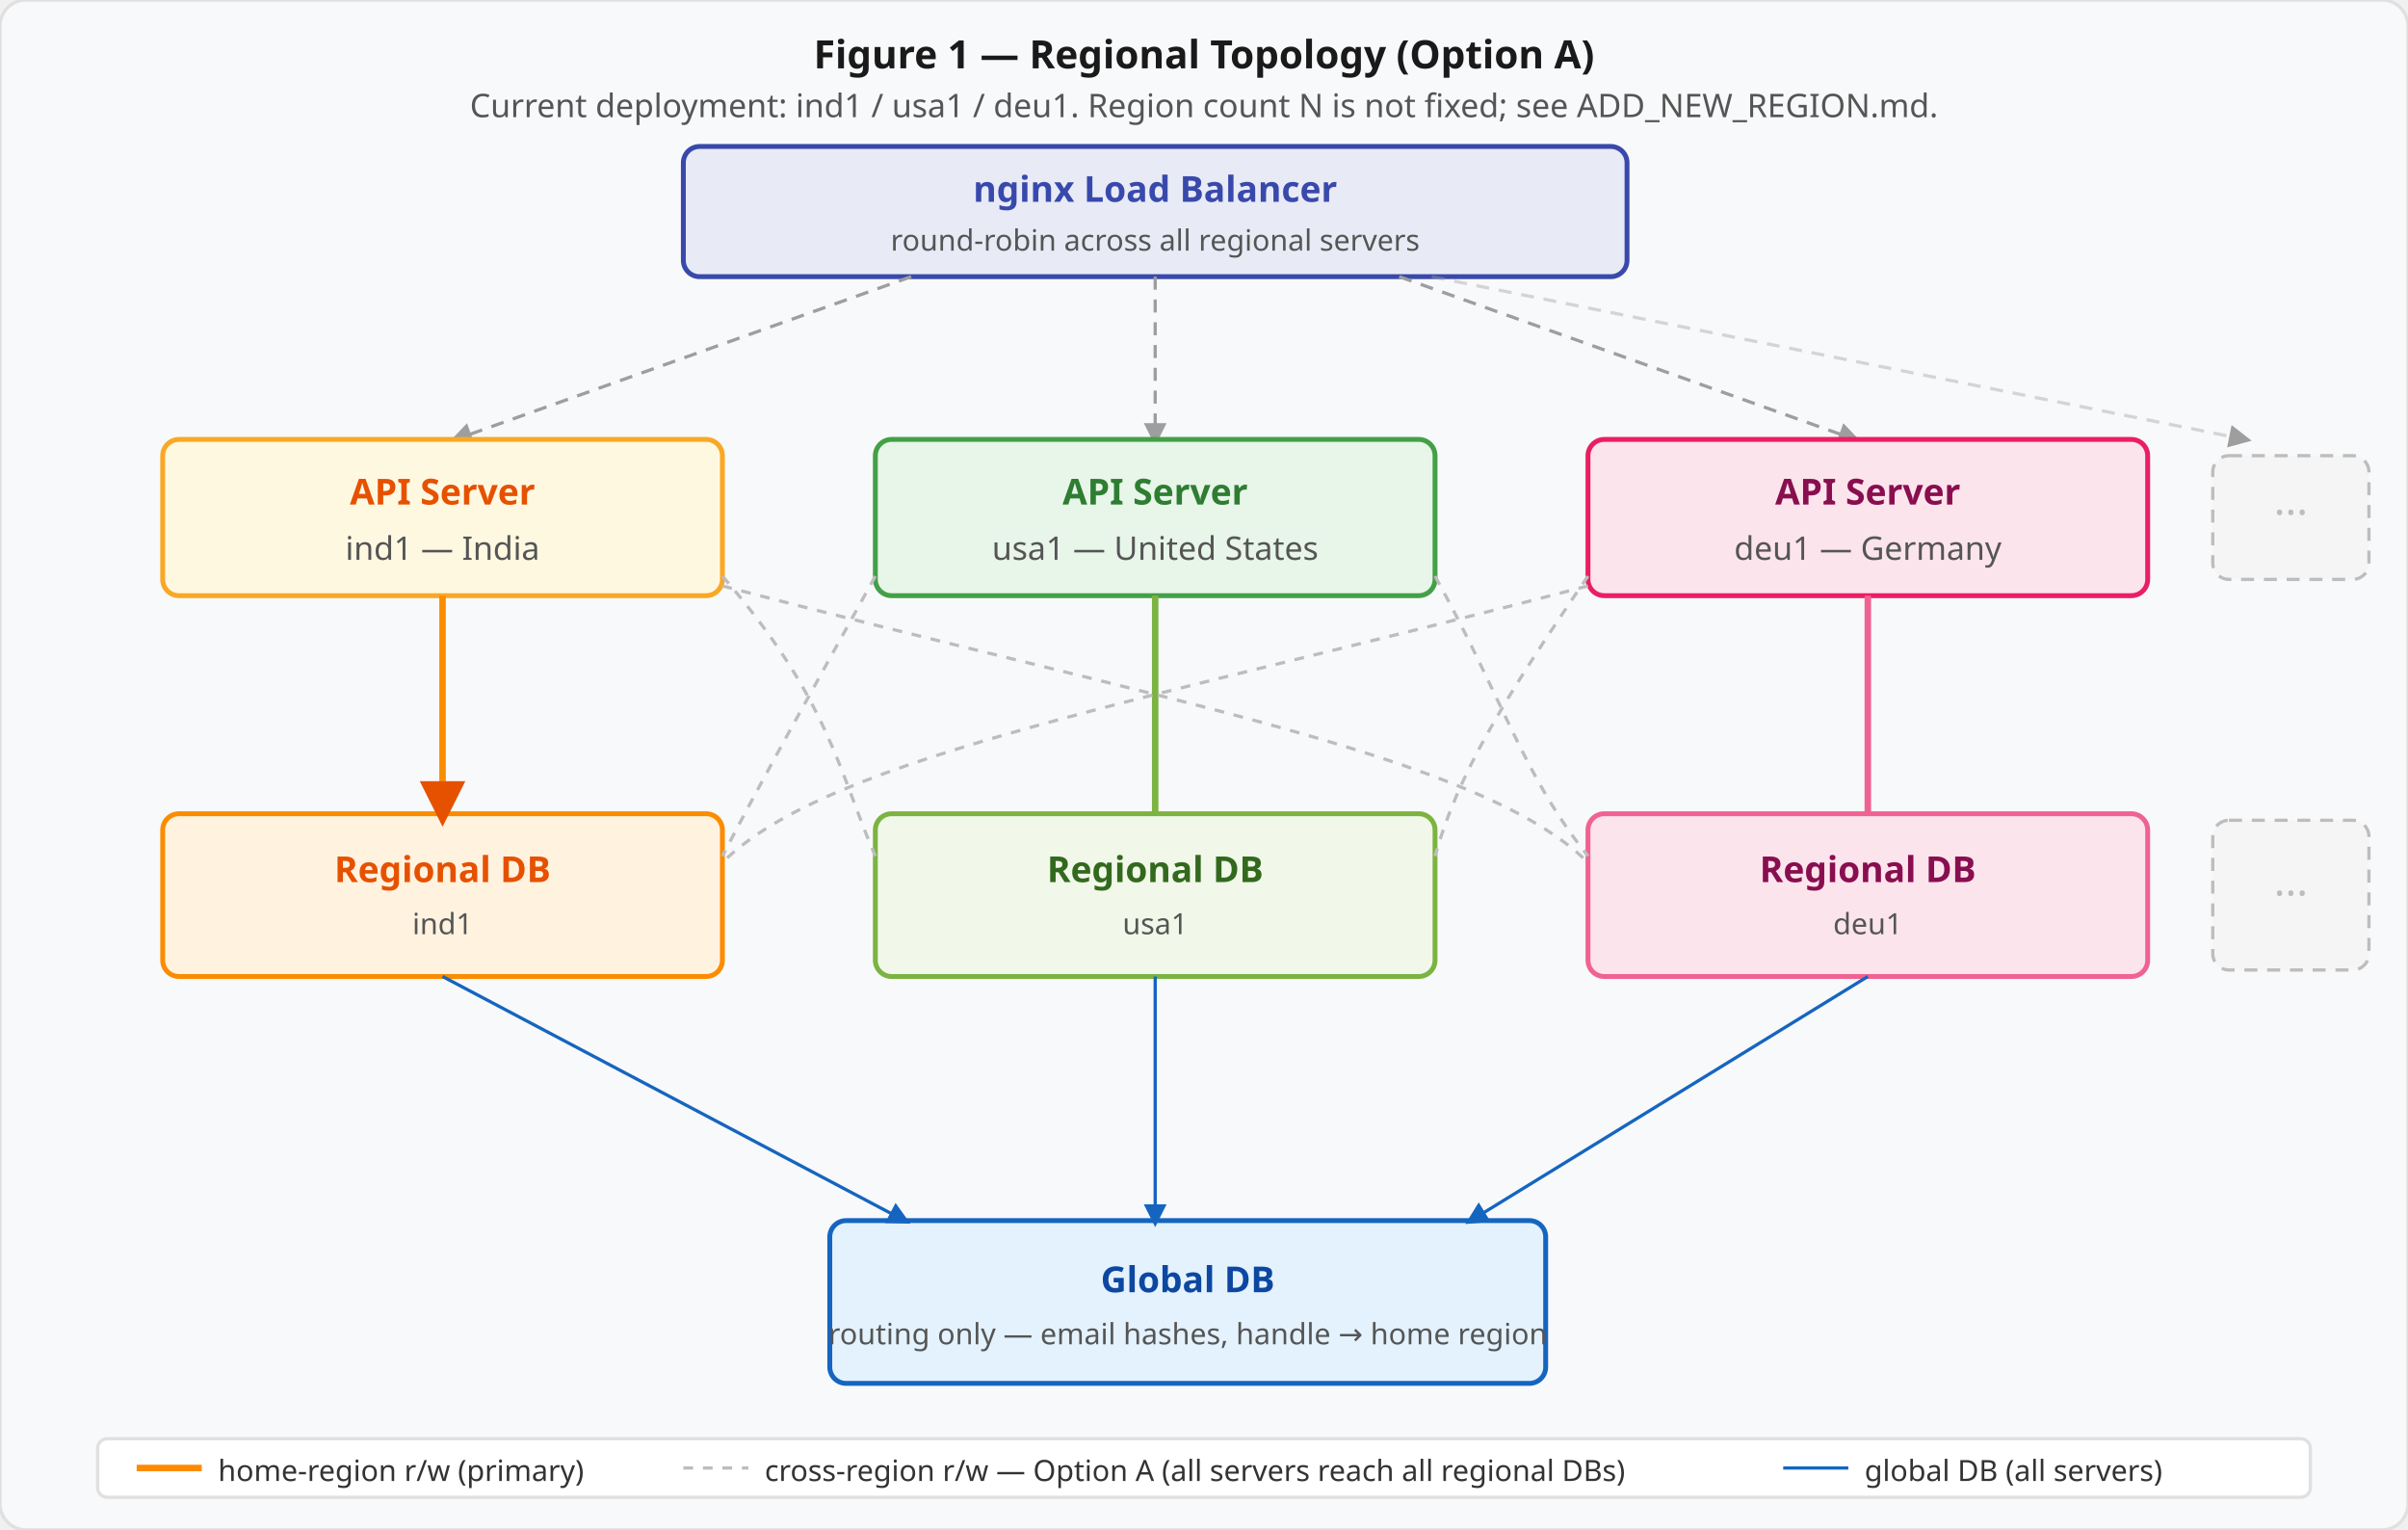
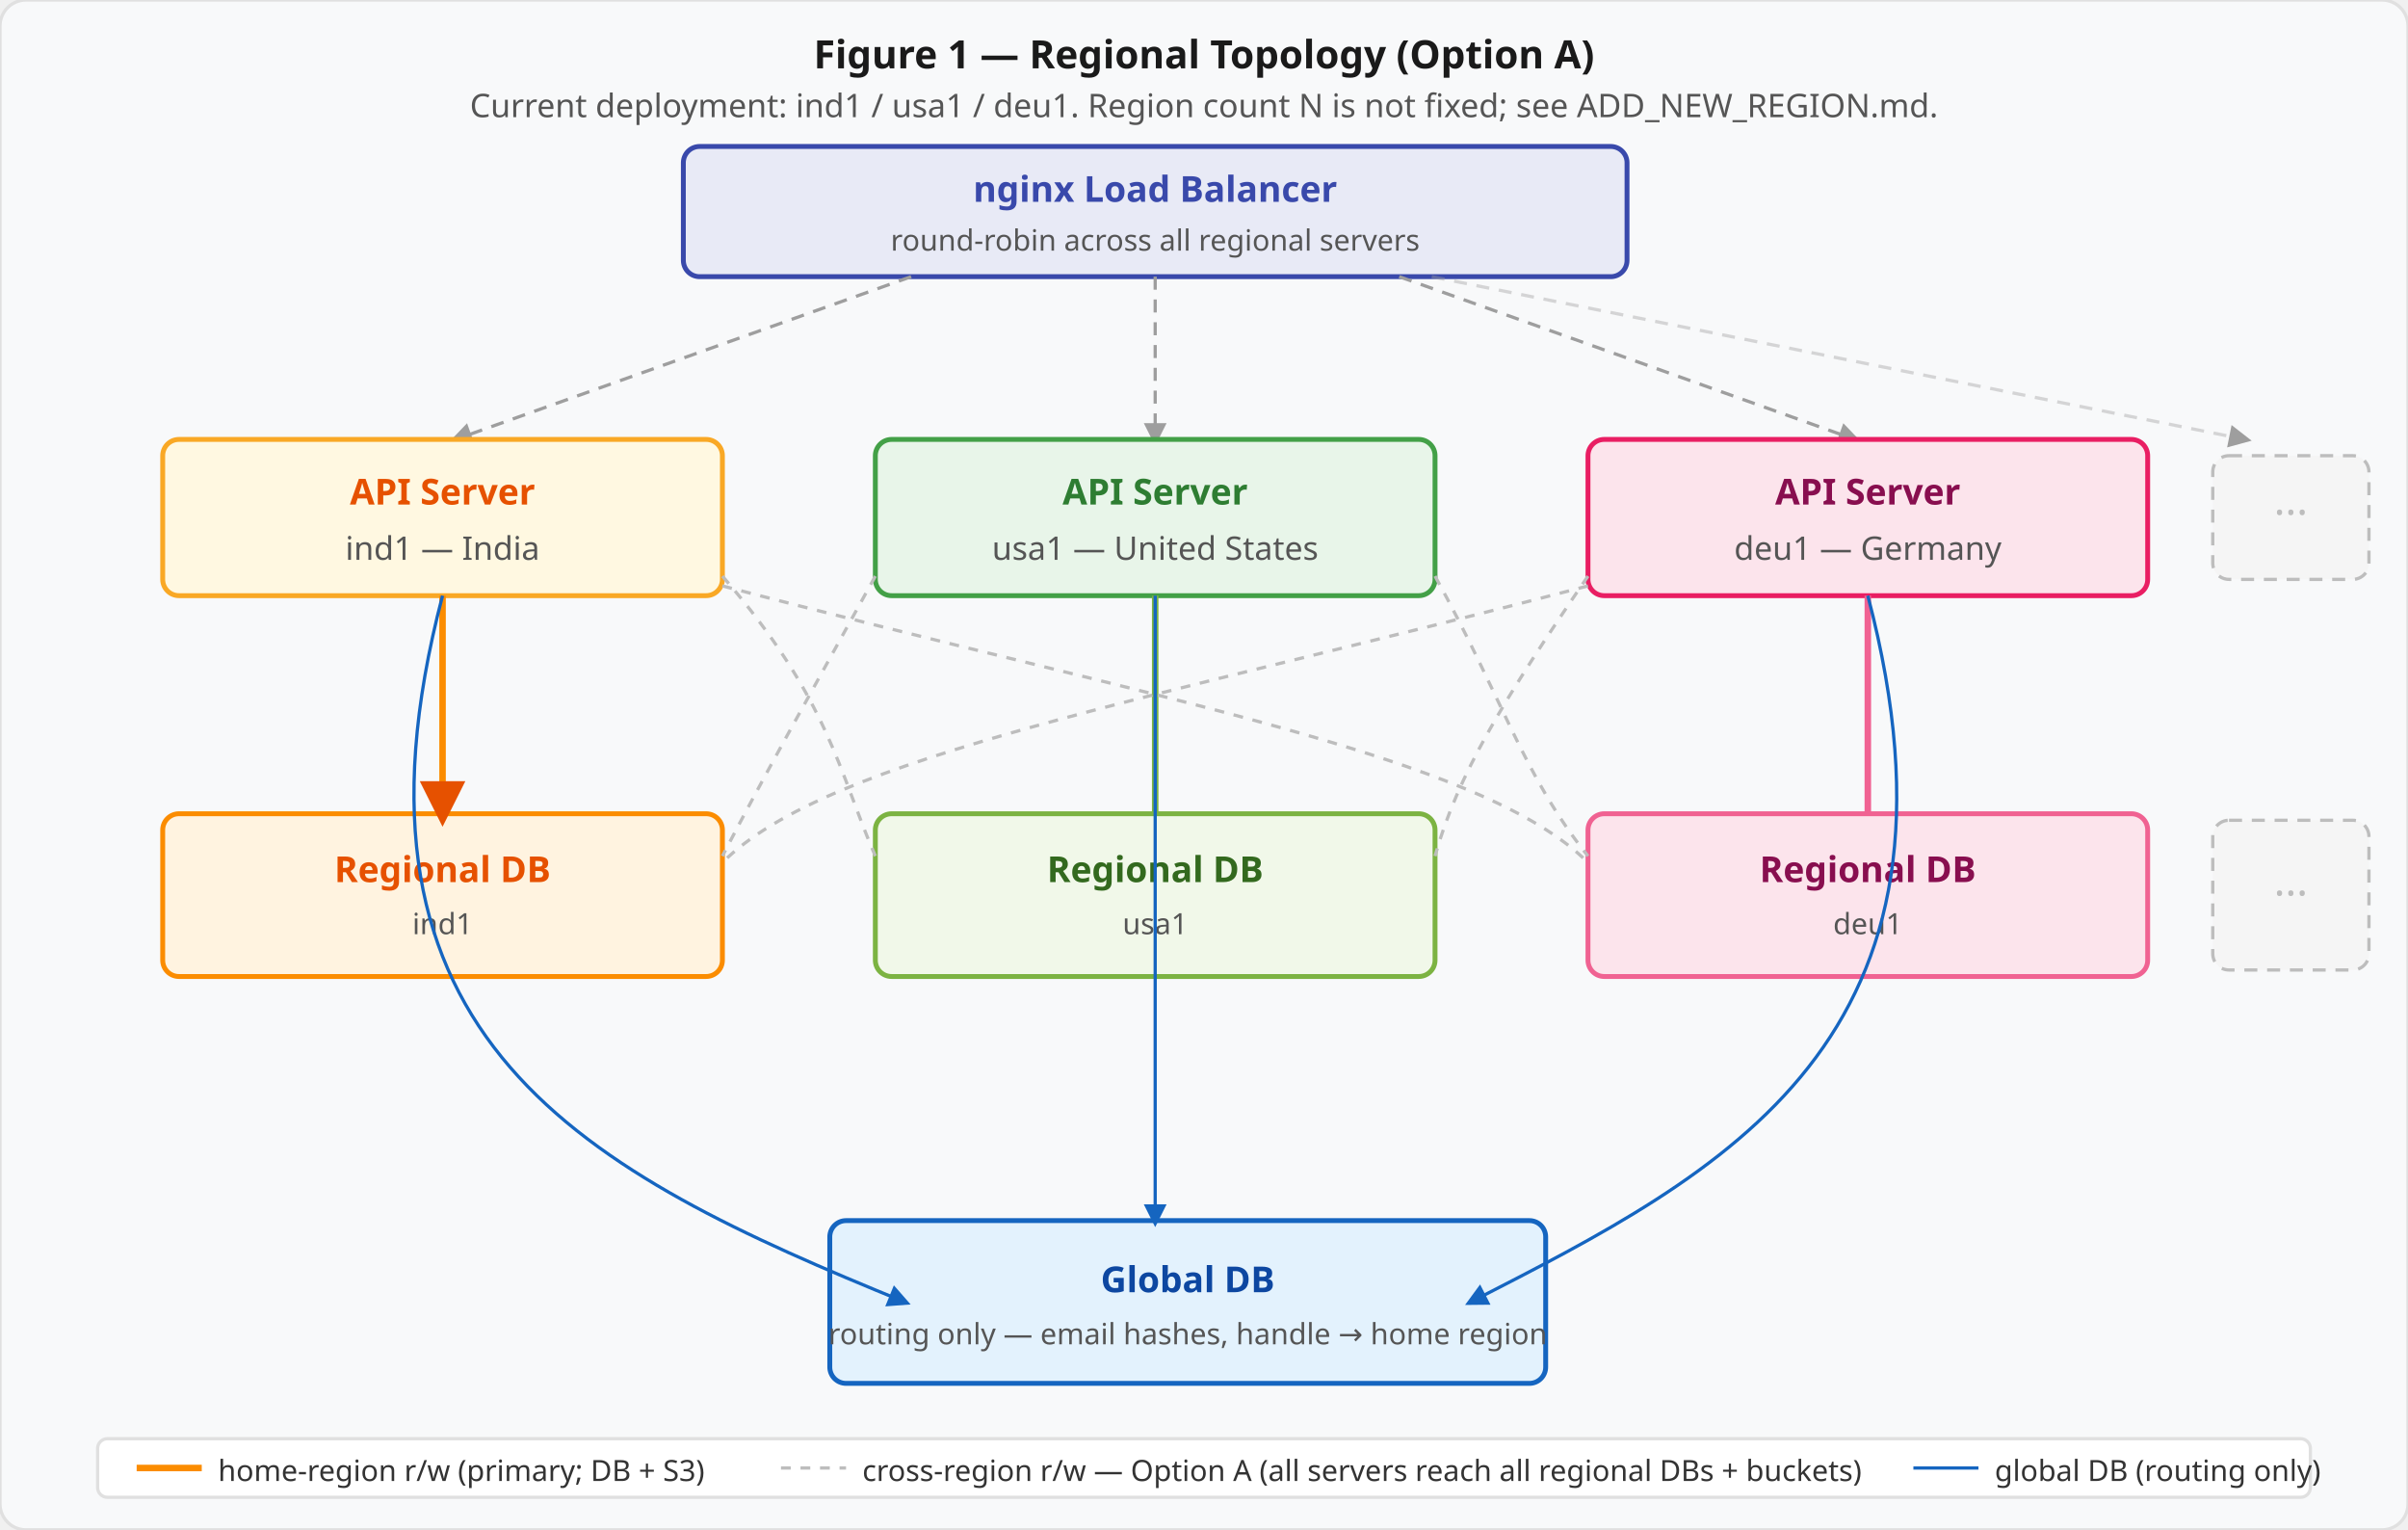
<svg xmlns="http://www.w3.org/2000/svg" width="740" height="470" viewBox="0 0 740 470">
  <defs>
    <marker id="arr-gray" markerWidth="7" markerHeight="7" refX="5" refY="3.5" orient="auto">
      <path d="M0,0 L0,7 L7,3.5 z" fill="#9e9e9e" />
    </marker>
    <marker id="arr-blue" markerWidth="7" markerHeight="7" refX="5" refY="3.5" orient="auto">
      <path d="M0,0 L0,7 L7,3.5 z" fill="#1565c0" />
    </marker>
    <marker id="arr-orange" markerWidth="7" markerHeight="7" refX="5" refY="3.5" orient="auto">
      <path d="M0,0 L0,7 L7,3.5 z" fill="#e65100" />
    </marker>
  </defs>
  <rect width="740" height="470" fill="#f8f9fa" rx="8" stroke="#e0e0e0" stroke-width="1" />
  <text x="370" y="21" text-anchor="middle" font-family="sans-serif" font-size="12" font-weight="600" fill="#1a1a1a">Figure 1 — Regional Topology (Option A)</text>
  <text x="370" y="36" text-anchor="middle" font-family="sans-serif" font-size="10" fill="#555">Current deployment: ind1 / usa1 / deu1. Region count N is not fixed; see ADD_NEW_REGION.md.</text>
  <rect x="210" y="45" width="290" height="40" rx="5" fill="#e8eaf6" stroke="#3949ab" stroke-width="1.5" />
  <text x="355" y="62" text-anchor="middle" font-family="sans-serif" font-size="11" font-weight="600" fill="#3949ab">nginx Load Balancer</text>
  <text x="355" y="77" text-anchor="middle" font-family="sans-serif" font-size="9" fill="#555">round-robin across all regional servers</text>
  <line x1="280" y1="85" x2="140" y2="135" stroke="#9e9e9e" stroke-width="1" stroke-dasharray="4,3" marker-end="url(#arr-gray)" />
  <line x1="355" y1="85" x2="355" y2="135" stroke="#9e9e9e" stroke-width="1" stroke-dasharray="4,3" marker-end="url(#arr-gray)" />
  <line x1="430" y1="85" x2="570" y2="135" stroke="#9e9e9e" stroke-width="1" stroke-dasharray="4,3" marker-end="url(#arr-gray)" />
  <line x1="440" y1="85" x2="690" y2="135" stroke="#9e9e9e" stroke-width="1" stroke-dasharray="4,3" stroke-opacity="0.4" marker-end="url(#arr-gray)" />
  <rect x="50" y="135" width="172" height="48" rx="5" fill="#fff8e1" stroke="#f9a825" stroke-width="1.5" />
  <text x="136" y="155" text-anchor="middle" font-family="sans-serif" font-size="11" font-weight="600" fill="#e65100">API Server</text>
  <text x="136" y="172" text-anchor="middle" font-family="sans-serif" font-size="10" fill="#555">ind1 — India</text>
  <rect x="269" y="135" width="172" height="48" rx="5" fill="#e8f5e9" stroke="#43a047" stroke-width="1.5" />
  <text x="355" y="155" text-anchor="middle" font-family="sans-serif" font-size="11" font-weight="600" fill="#2e7d32">API Server</text>
  <text x="355" y="172" text-anchor="middle" font-family="sans-serif" font-size="10" fill="#555">usa1 — United States</text>
  <rect x="488" y="135" width="172" height="48" rx="5" fill="#fce4ec" stroke="#e91e63" stroke-width="1.5" />
  <text x="574" y="155" text-anchor="middle" font-family="sans-serif" font-size="11" font-weight="600" fill="#880e4f">API Server</text>
  <text x="574" y="172" text-anchor="middle" font-family="sans-serif" font-size="10" fill="#555">deu1 — Germany</text>
  <rect x="680" y="140" width="48" height="38" rx="5" fill="#f5f5f5" stroke="#bdbdbd" stroke-width="1" stroke-dasharray="4,3" />
  <text x="704" y="162" text-anchor="middle" font-family="sans-serif" font-size="13" fill="#bdbdbd">···</text>
  <rect x="50" y="250" width="172" height="50" rx="5" fill="#fff3e0" stroke="#fb8c00" stroke-width="1.5" />
  <text x="136" y="271" text-anchor="middle" font-family="sans-serif" font-size="11" font-weight="600" fill="#e65100">Regional DB</text>
  <text x="136" y="287" text-anchor="middle" font-family="sans-serif" font-size="9" fill="#555">ind1</text>
  <rect x="269" y="250" width="172" height="50" rx="5" fill="#f1f8e9" stroke="#7cb342" stroke-width="1.5" />
  <text x="355" y="271" text-anchor="middle" font-family="sans-serif" font-size="11" font-weight="600" fill="#33691e">Regional DB</text>
  <text x="355" y="287" text-anchor="middle" font-family="sans-serif" font-size="9" fill="#555">usa1</text>
  <rect x="488" y="250" width="172" height="50" rx="5" fill="#fce4ec" stroke="#f06292" stroke-width="1.5" />
  <text x="574" y="271" text-anchor="middle" font-family="sans-serif" font-size="11" font-weight="600" fill="#880e4f">Regional DB</text>
  <text x="574" y="287" text-anchor="middle" font-family="sans-serif" font-size="9" fill="#555">deu1</text>
  <rect x="680" y="252" width="48" height="46" rx="5" fill="#f5f5f5" stroke="#bdbdbd" stroke-width="1" stroke-dasharray="4,3" />
  <text x="704" y="279" text-anchor="middle" font-family="sans-serif" font-size="13" fill="#bdbdbd">···</text>
  <line x1="136" y1="183" x2="136" y2="250" stroke="#fb8c00" stroke-width="2" marker-end="url(#arr-orange)" />
  <line x1="355" y1="183" x2="355" y2="250" stroke="#7cb342" stroke-width="2" />
  <line x1="574" y1="183" x2="574" y2="250" stroke="#f06292" stroke-width="2" />
  <path d="M 222 177 C 255 215, 258 238, 269 263" stroke="#bdbdbd" stroke-width="1" stroke-dasharray="3,3" fill="none" />
  <path d="M 222 180 C 355 215, 455 232, 488 265" stroke="#bdbdbd" stroke-width="1" stroke-dasharray="3,3" fill="none" />
  <path d="M 269 177 C 248 215, 235 238, 222 263" stroke="#bdbdbd" stroke-width="1" stroke-dasharray="3,3" fill="none" />
  <path d="M 441 177 C 462 215, 468 238, 488 263" stroke="#bdbdbd" stroke-width="1" stroke-dasharray="3,3" fill="none" />
  <path d="M 488 180 C 355 215, 255 232, 222 265" stroke="#bdbdbd" stroke-width="1" stroke-dasharray="3,3" fill="none" />
  <path d="M 488 177 C 462 215, 448 238, 441 263" stroke="#bdbdbd" stroke-width="1" stroke-dasharray="3,3" fill="none" />
  <rect x="255" y="375" width="220" height="50" rx="5" fill="#e3f2fd" stroke="#1565c0" stroke-width="1.5" />
  <text x="365" y="397" text-anchor="middle" font-family="sans-serif" font-size="11" font-weight="600" fill="#0d47a1">Global DB</text>
  <text x="365" y="413" text-anchor="middle" font-family="sans-serif" font-size="9" fill="#555">routing only — email hashes, handle → home region</text>
-   <line x1="136" y1="300" x2="278" y2="375" stroke="#1565c0" stroke-width="1" marker-end="url(#arr-blue)" />
-   <line x1="355" y1="300" x2="355" y2="375" stroke="#1565c0" stroke-width="1" marker-end="url(#arr-blue)" />
-   <line x1="574" y1="300" x2="452" y2="375" stroke="#1565c0" stroke-width="1" marker-end="url(#arr-blue)" />
+   <path d="M 136 183 C 100 320, 180 360, 278 400" stroke="#1565c0" stroke-width="1" fill="none" marker-end="url(#arr-blue)" />
+   <path d="M 355 183 C 355 280, 355 340, 355 375" stroke="#1565c0" stroke-width="1" fill="none" marker-end="url(#arr-blue)" />
+   <path d="M 574 183 C 610 320, 530 360, 452 400" stroke="#1565c0" stroke-width="1" fill="none" marker-end="url(#arr-blue)" />
  <rect x="30" y="442" width="680" height="18" rx="3" fill="#fff" stroke="#e0e0e0" stroke-width="1" />
  <line x1="42" y1="451" x2="62" y2="451" stroke="#fb8c00" stroke-width="2" />
-   <text x="67" y="455" font-family="sans-serif" font-size="9" fill="#333">home-region r/w (primary)</text>
-   <line x1="210" y1="451" x2="230" y2="451" stroke="#bdbdbd" stroke-width="1" stroke-dasharray="3,3" />
-   <text x="235" y="455" font-family="sans-serif" font-size="9" fill="#333">cross-region r/w — Option A (all servers reach all regional DBs)</text>
-   <line x1="548" y1="451" x2="568" y2="451" stroke="#1565c0" stroke-width="1" />
-   <text x="573" y="455" font-family="sans-serif" font-size="9" fill="#333">global DB (all servers)</text>
+   <text x="67" y="455" font-family="sans-serif" font-size="9" fill="#333">home-region r/w (primary; DB + S3)</text>
+   <line x1="240" y1="451" x2="260" y2="451" stroke="#bdbdbd" stroke-width="1" stroke-dasharray="3,3" />
+   <text x="265" y="455" font-family="sans-serif" font-size="9" fill="#333">cross-region r/w — Option A (all servers reach all regional DBs + buckets)</text>
+   <line x1="588" y1="451" x2="608" y2="451" stroke="#1565c0" stroke-width="1" />
+   <text x="613" y="455" font-family="sans-serif" font-size="9" fill="#333">global DB (routing only)</text>
</svg>
